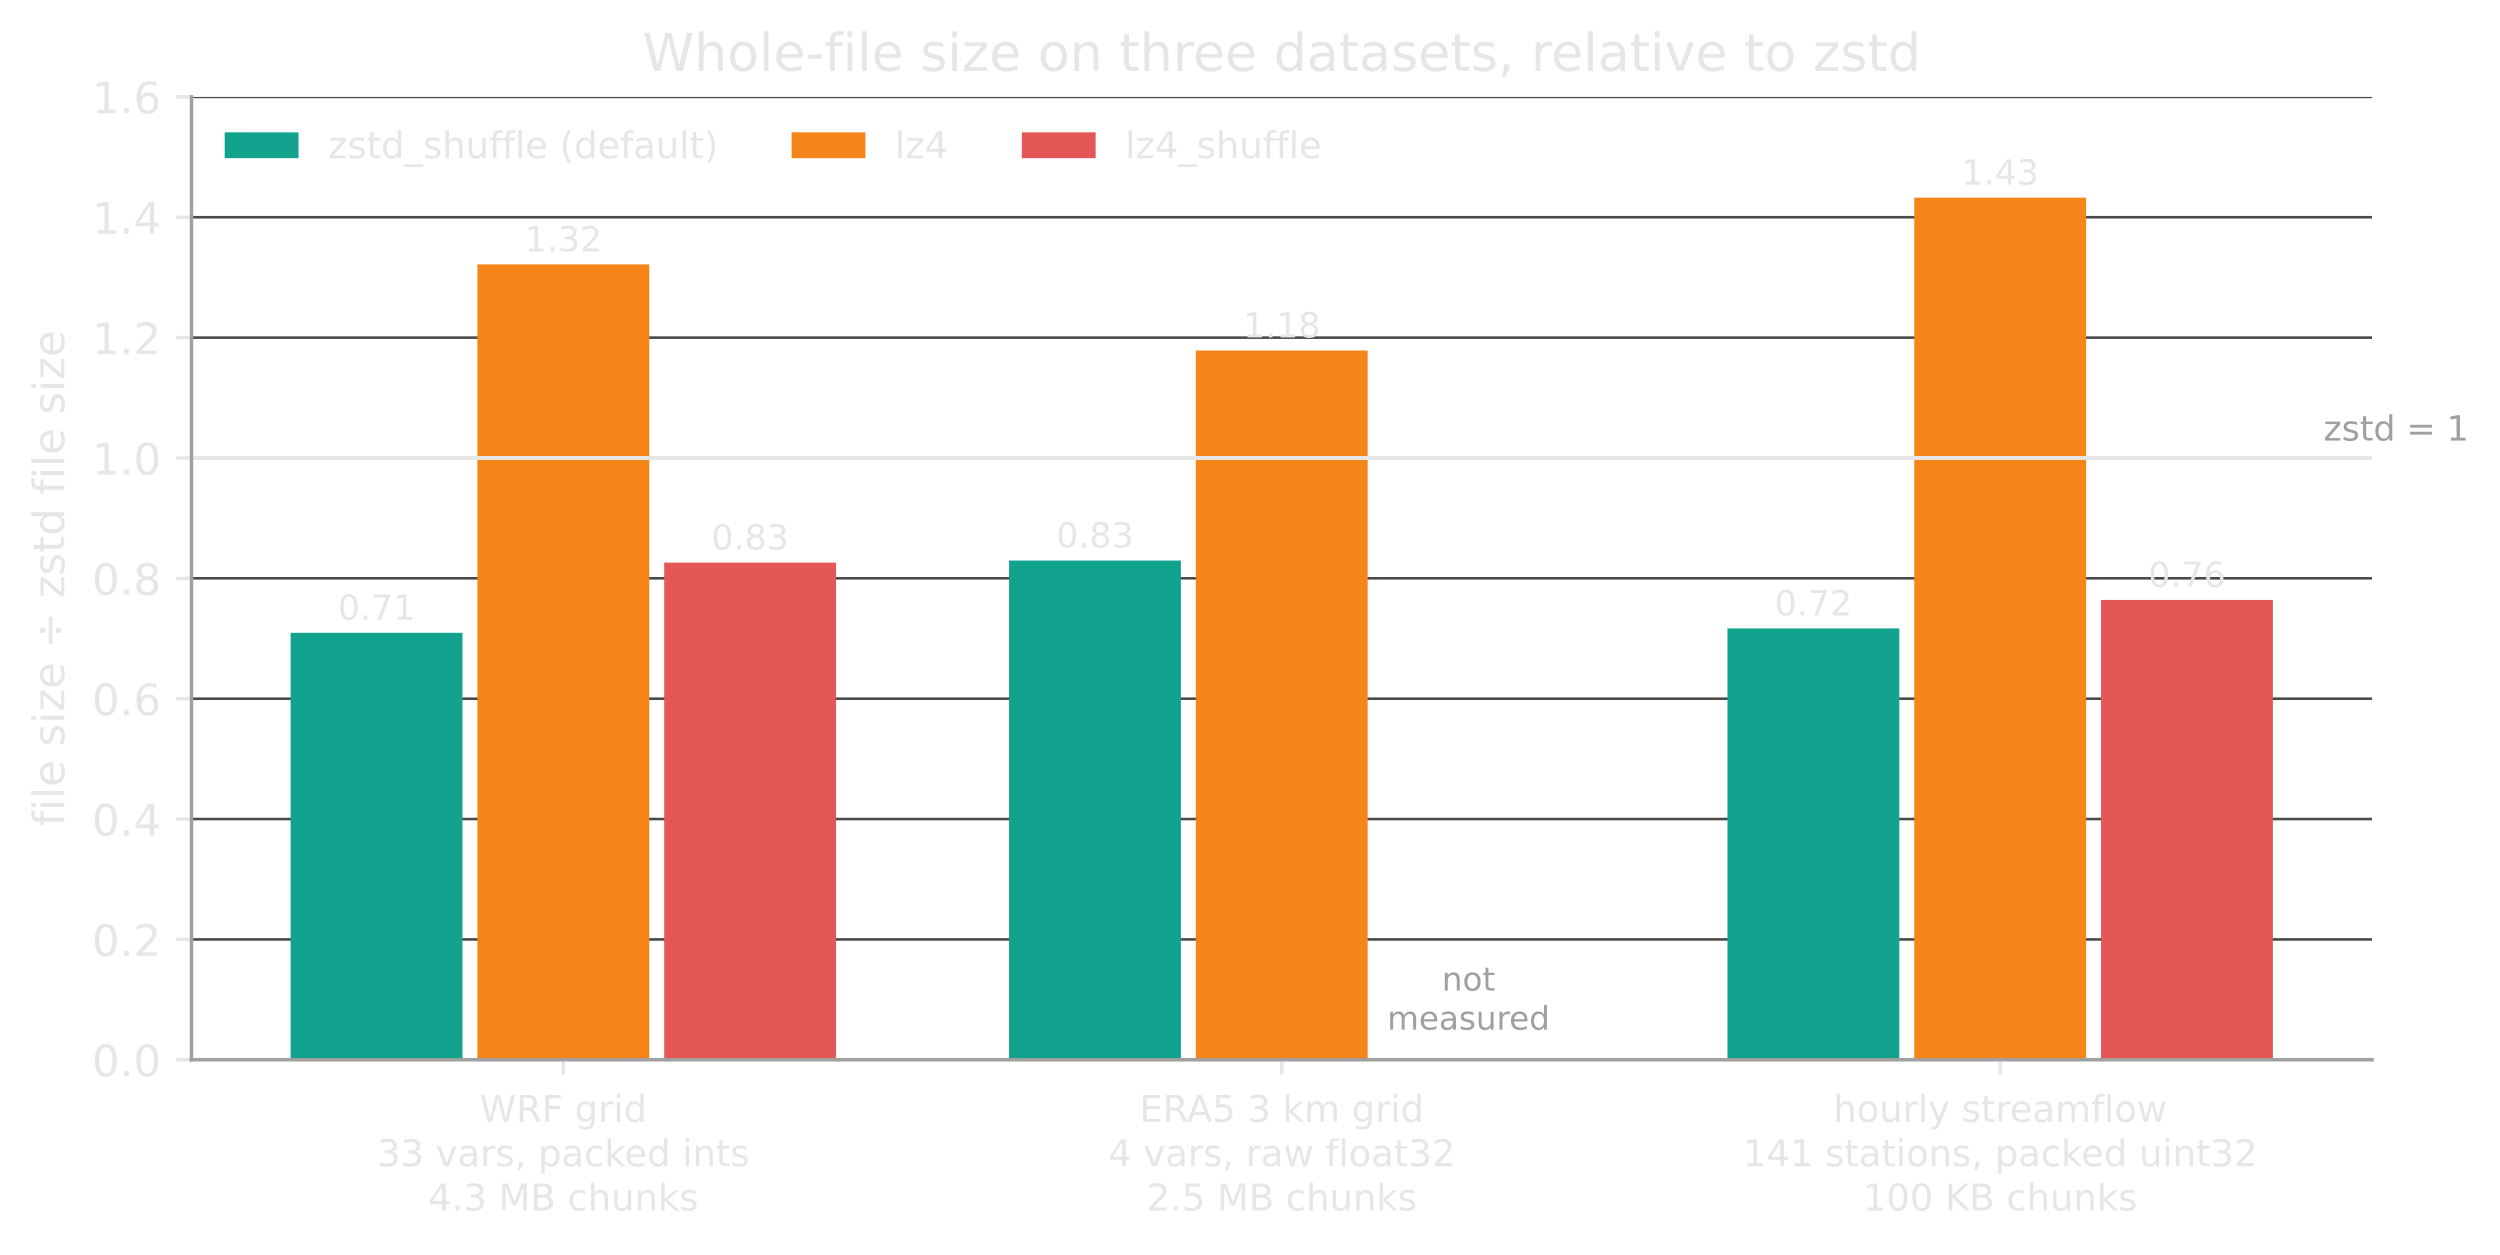
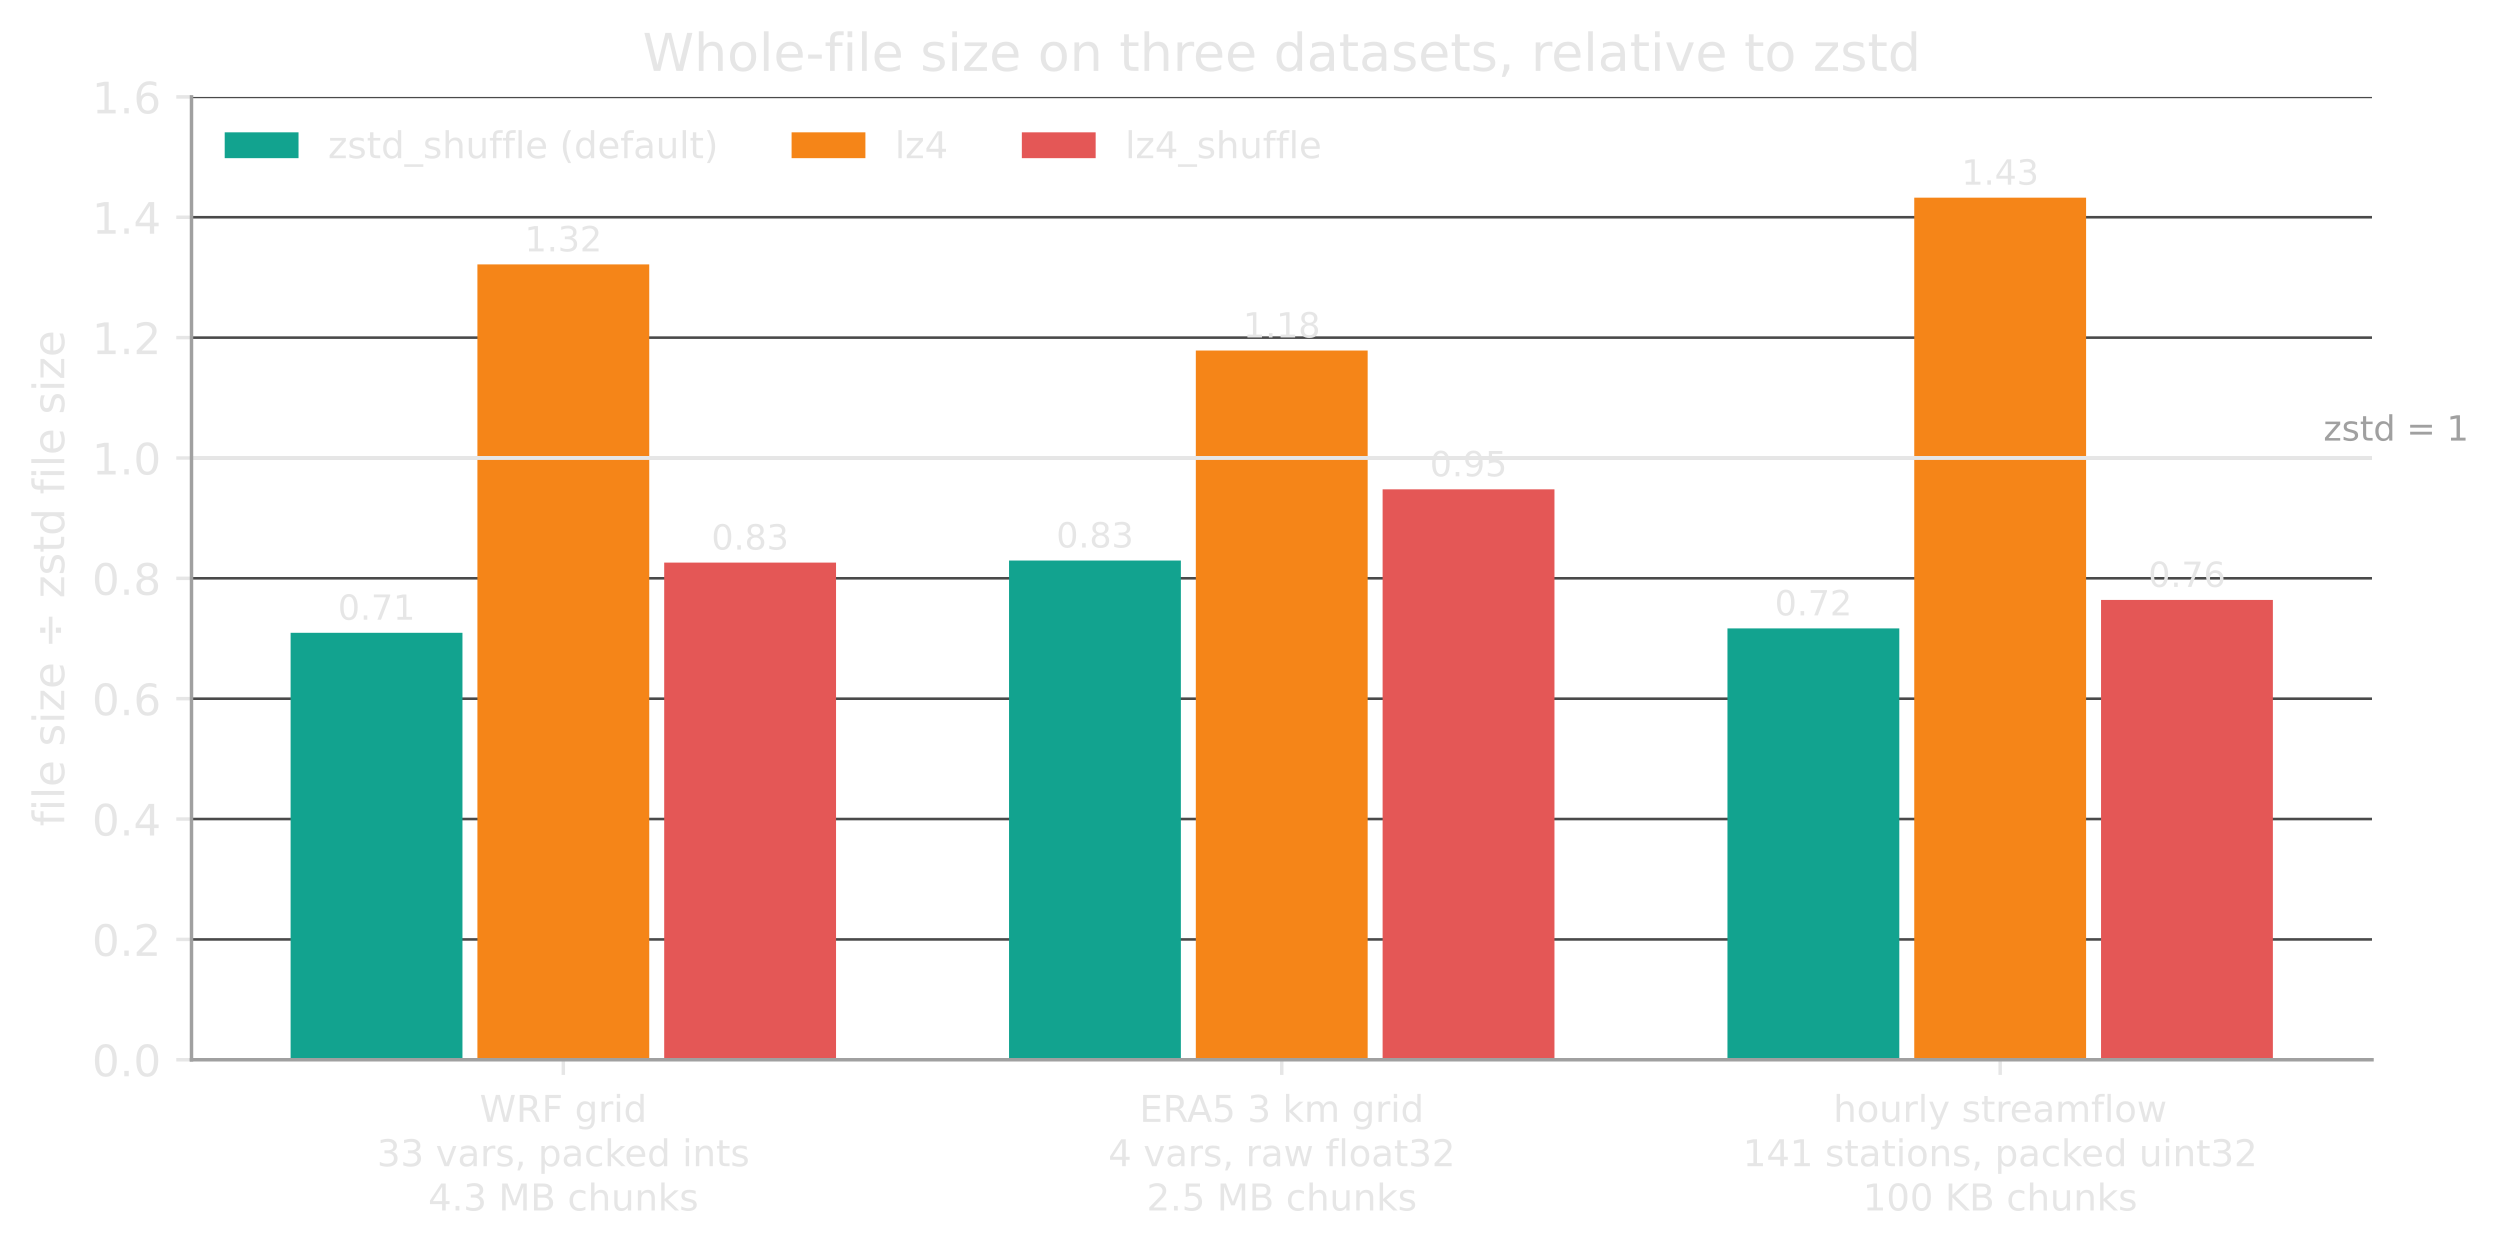
<svg xmlns="http://www.w3.org/2000/svg" xmlns:xlink="http://www.w3.org/1999/xlink" width="575.785pt" height="288.885pt" viewBox="0 0 575.785 288.885" version="1.1">
  <defs>
    <style type="text/css">*{stroke-linejoin: round; stroke-linecap: butt}</style>
  </defs>
  <g id="figure_1">
    <g id="patch_1">
      <path d="M 0 288.885  L 575.785 288.885  L 575.785 0  L 0 0  L 0 288.885  z " style="fill: none" />
    </g>
    <g id="axes_1">
      <g id="patch_2">
        <path d="M 44.104 244.078  L 546.304 244.078  L 546.304 22.318  L 44.104 22.318  L 44.104 244.078  z " style="fill: none" />
      </g>
      <g id="matplotlib.axis_1">
        <g id="xtick_1">
          <g id="line2d_1">
            <defs>
              <path id="ma196c9ad1e" d="M 0 0  L 0 3.5  " style="stroke: #e6e6e6; stroke-width: 0.8" />
            </defs>
            <g>
              <use xlink:href="#ma196c9ad1e" x="129.741" y="244.078" style="fill: #e6e6e6; stroke: #e6e6e6; stroke-width: 0.8" />
            </g>
          </g>
          <g id="text_1">
            <text style="font-size: 8.5px; font-family: 'DejaVu Sans', 'Bitstream Vera Sans', 'Computer Modern Sans Serif', 'Lucida Grande', 'Verdana', 'Geneva', 'Lucid', 'Arial', 'Helvetica', 'Avant Garde', sans-serif; fill: #e6e6e6" transform="translate(110.4665 258.3876)">WRF grid</text>
            <text style="font-size: 8.5px; font-family: 'DejaVu Sans', 'Bitstream Vera Sans', 'Computer Modern Sans Serif', 'Lucida Grande', 'Verdana', 'Geneva', 'Lucid', 'Arial', 'Helvetica', 'Avant Garde', sans-serif; fill: #e6e6e6" transform="translate(86.83253 268.59)">33 vars, packed ints</text>
            <text style="font-size: 8.5px; font-family: 'DejaVu Sans', 'Bitstream Vera Sans', 'Computer Modern Sans Serif', 'Lucida Grande', 'Verdana', 'Geneva', 'Lucid', 'Arial', 'Helvetica', 'Avant Garde', sans-serif; fill: #e6e6e6" transform="translate(98.60569 278.7923)">4.3 MB chunks</text>
          </g>
        </g>
        <g id="xtick_2">
          <g id="line2d_2">
            <g>
              <use xlink:href="#ma196c9ad1e" x="295.204" y="244.078" style="fill: #e6e6e6; stroke: #e6e6e6; stroke-width: 0.8" />
            </g>
          </g>
          <g id="text_2">
            <text style="font-size: 8.5px; font-family: 'DejaVu Sans', 'Bitstream Vera Sans', 'Computer Modern Sans Serif', 'Lucida Grande', 'Verdana', 'Geneva', 'Lucid', 'Arial', 'Helvetica', 'Avant Garde', sans-serif; fill: #e6e6e6" transform="translate(262.445 258.3876)">ERA5 3 km grid</text>
            <text style="font-size: 8.5px; font-family: 'DejaVu Sans', 'Bitstream Vera Sans', 'Computer Modern Sans Serif', 'Lucida Grande', 'Verdana', 'Geneva', 'Lucid', 'Arial', 'Helvetica', 'Avant Garde', sans-serif; fill: #e6e6e6" transform="translate(255.2327 268.59)">4 vars, raw float32</text>
            <text style="font-size: 8.5px; font-family: 'DejaVu Sans', 'Bitstream Vera Sans', 'Computer Modern Sans Serif', 'Lucida Grande', 'Verdana', 'Geneva', 'Lucid', 'Arial', 'Helvetica', 'Avant Garde', sans-serif; fill: #e6e6e6" transform="translate(264.0687 278.7923)">2.5 MB chunks</text>
          </g>
        </g>
        <g id="xtick_3">
          <g id="line2d_3">
            <g>
              <use xlink:href="#ma196c9ad1e" x="460.667" y="244.078" style="fill: #e6e6e6; stroke: #e6e6e6; stroke-width: 0.8" />
            </g>
          </g>
          <g id="text_3">
            <text style="font-size: 8.5px; font-family: 'DejaVu Sans', 'Bitstream Vera Sans', 'Computer Modern Sans Serif', 'Lucida Grande', 'Verdana', 'Geneva', 'Lucid', 'Arial', 'Helvetica', 'Avant Garde', sans-serif; fill: #e6e6e6" transform="translate(422.2396 258.3876)">hourly streamflow</text>
            <text style="font-size: 8.5px; font-family: 'DejaVu Sans', 'Bitstream Vera Sans', 'Computer Modern Sans Serif', 'Lucida Grande', 'Verdana', 'Geneva', 'Lucid', 'Arial', 'Helvetica', 'Avant Garde', sans-serif; fill: #e6e6e6" transform="translate(401.4086 268.59)">141 stations, packed uint32</text>
            <text style="font-size: 8.5px; font-family: 'DejaVu Sans', 'Bitstream Vera Sans', 'Computer Modern Sans Serif', 'Lucida Grande', 'Verdana', 'Geneva', 'Lucid', 'Arial', 'Helvetica', 'Avant Garde', sans-serif; fill: #e6e6e6" transform="translate(429.0582 278.7923)">100 KB chunks</text>
          </g>
        </g>
      </g>
      <g id="matplotlib.axis_2">
        <g id="ytick_1">
          <g id="line2d_4">
            <path d="M 44.104 244.078  L 546.304 244.078  " clip-path="url(#p58e7b5307c)" style="fill: none; stroke: #4a4a4a; stroke-width: 0.6; stroke-linecap: square" />
          </g>
          <g id="line2d_5">
            <defs>
              <path id="m593b04b522" d="M 0 0  L -3.5 0  " style="stroke: #e6e6e6; stroke-width: 0.8" />
            </defs>
            <g>
              <use xlink:href="#m593b04b522" x="44.104" y="244.078" style="fill: #e6e6e6; stroke: #e6e6e6; stroke-width: 0.8" />
            </g>
          </g>
          <g id="text_4">
            <text style="font-size: 10px; font-family: 'DejaVu Sans', 'Bitstream Vera Sans', 'Computer Modern Sans Serif', 'Lucida Grande', 'Verdana', 'Geneva', 'Lucid', 'Arial', 'Helvetica', 'Avant Garde', sans-serif; text-anchor: end; fill: #e6e6e6" x="37.104" y="247.877" transform="rotate(-0 37.10391 247.877)">0.0</text>
          </g>
        </g>
        <g id="ytick_2">
          <g id="line2d_6">
            <path d="M 44.104 216.358  L 546.304 216.358  " clip-path="url(#p58e7b5307c)" style="fill: none; stroke: #4a4a4a; stroke-width: 0.6; stroke-linecap: square" />
          </g>
          <g id="line2d_7">
            <g>
              <use xlink:href="#m593b04b522" x="44.104" y="216.358" style="fill: #e6e6e6; stroke: #e6e6e6; stroke-width: 0.8" />
            </g>
          </g>
          <g id="text_5">
            <text style="font-size: 10px; font-family: 'DejaVu Sans', 'Bitstream Vera Sans', 'Computer Modern Sans Serif', 'Lucida Grande', 'Verdana', 'Geneva', 'Lucid', 'Arial', 'Helvetica', 'Avant Garde', sans-serif; text-anchor: end; fill: #e6e6e6" x="37.104" y="220.157" transform="rotate(-0 37.10391 220.157)">0.2</text>
          </g>
        </g>
        <g id="ytick_3">
          <g id="line2d_8">
            <path d="M 44.104 188.638  L 546.304 188.638  " clip-path="url(#p58e7b5307c)" style="fill: none; stroke: #4a4a4a; stroke-width: 0.6; stroke-linecap: square" />
          </g>
          <g id="line2d_9">
            <g>
              <use xlink:href="#m593b04b522" x="44.104" y="188.638" style="fill: #e6e6e6; stroke: #e6e6e6; stroke-width: 0.8" />
            </g>
          </g>
          <g id="text_6">
            <text style="font-size: 10px; font-family: 'DejaVu Sans', 'Bitstream Vera Sans', 'Computer Modern Sans Serif', 'Lucida Grande', 'Verdana', 'Geneva', 'Lucid', 'Arial', 'Helvetica', 'Avant Garde', sans-serif; text-anchor: end; fill: #e6e6e6" x="37.104" y="192.437" transform="rotate(-0 37.10391 192.437)">0.4</text>
          </g>
        </g>
        <g id="ytick_4">
          <g id="line2d_10">
            <path d="M 44.104 160.918  L 546.304 160.918  " clip-path="url(#p58e7b5307c)" style="fill: none; stroke: #4a4a4a; stroke-width: 0.6; stroke-linecap: square" />
          </g>
          <g id="line2d_11">
            <g>
              <use xlink:href="#m593b04b522" x="44.104" y="160.918" style="fill: #e6e6e6; stroke: #e6e6e6; stroke-width: 0.8" />
            </g>
          </g>
          <g id="text_7">
            <text style="font-size: 10px; font-family: 'DejaVu Sans', 'Bitstream Vera Sans', 'Computer Modern Sans Serif', 'Lucida Grande', 'Verdana', 'Geneva', 'Lucid', 'Arial', 'Helvetica', 'Avant Garde', sans-serif; text-anchor: end; fill: #e6e6e6" x="37.104" y="164.717" transform="rotate(-0 37.10391 164.717)">0.6</text>
          </g>
        </g>
        <g id="ytick_5">
          <g id="line2d_12">
            <path d="M 44.104 133.198  L 546.304 133.198  " clip-path="url(#p58e7b5307c)" style="fill: none; stroke: #4a4a4a; stroke-width: 0.6; stroke-linecap: square" />
          </g>
          <g id="line2d_13">
            <g>
              <use xlink:href="#m593b04b522" x="44.104" y="133.198" style="fill: #e6e6e6; stroke: #e6e6e6; stroke-width: 0.8" />
            </g>
          </g>
          <g id="text_8">
            <text style="font-size: 10px; font-family: 'DejaVu Sans', 'Bitstream Vera Sans', 'Computer Modern Sans Serif', 'Lucida Grande', 'Verdana', 'Geneva', 'Lucid', 'Arial', 'Helvetica', 'Avant Garde', sans-serif; text-anchor: end; fill: #e6e6e6" x="37.104" y="136.997" transform="rotate(-0 37.10391 136.997)">0.8</text>
          </g>
        </g>
        <g id="ytick_6">
          <g id="line2d_14">
            <path d="M 44.104 105.478  L 546.304 105.478  " clip-path="url(#p58e7b5307c)" style="fill: none; stroke: #4a4a4a; stroke-width: 0.6; stroke-linecap: square" />
          </g>
          <g id="line2d_15">
            <g>
              <use xlink:href="#m593b04b522" x="44.104" y="105.478" style="fill: #e6e6e6; stroke: #e6e6e6; stroke-width: 0.8" />
            </g>
          </g>
          <g id="text_9">
            <text style="font-size: 10px; font-family: 'DejaVu Sans', 'Bitstream Vera Sans', 'Computer Modern Sans Serif', 'Lucida Grande', 'Verdana', 'Geneva', 'Lucid', 'Arial', 'Helvetica', 'Avant Garde', sans-serif; text-anchor: end; fill: #e6e6e6" x="37.104" y="109.277" transform="rotate(-0 37.10391 109.277)">1.0</text>
          </g>
        </g>
        <g id="ytick_7">
          <g id="line2d_16">
            <path d="M 44.104 77.758  L 546.304 77.758  " clip-path="url(#p58e7b5307c)" style="fill: none; stroke: #4a4a4a; stroke-width: 0.6; stroke-linecap: square" />
          </g>
          <g id="line2d_17">
            <g>
              <use xlink:href="#m593b04b522" x="44.104" y="77.758" style="fill: #e6e6e6; stroke: #e6e6e6; stroke-width: 0.8" />
            </g>
          </g>
          <g id="text_10">
            <text style="font-size: 10px; font-family: 'DejaVu Sans', 'Bitstream Vera Sans', 'Computer Modern Sans Serif', 'Lucida Grande', 'Verdana', 'Geneva', 'Lucid', 'Arial', 'Helvetica', 'Avant Garde', sans-serif; text-anchor: end; fill: #e6e6e6" x="37.104" y="81.557" transform="rotate(-0 37.10391 81.55695)">1.2</text>
          </g>
        </g>
        <g id="ytick_8">
          <g id="line2d_18">
            <path d="M 44.104 50.038  L 546.304 50.038  " clip-path="url(#p58e7b5307c)" style="fill: none; stroke: #4a4a4a; stroke-width: 0.6; stroke-linecap: square" />
          </g>
          <g id="line2d_19">
            <g>
              <use xlink:href="#m593b04b522" x="44.104" y="50.038" style="fill: #e6e6e6; stroke: #e6e6e6; stroke-width: 0.8" />
            </g>
          </g>
          <g id="text_11">
            <text style="font-size: 10px; font-family: 'DejaVu Sans', 'Bitstream Vera Sans', 'Computer Modern Sans Serif', 'Lucida Grande', 'Verdana', 'Geneva', 'Lucid', 'Arial', 'Helvetica', 'Avant Garde', sans-serif; text-anchor: end; fill: #e6e6e6" x="37.104" y="53.837" transform="rotate(-0 37.10391 53.83695)">1.4</text>
          </g>
        </g>
        <g id="ytick_9">
          <g id="line2d_20">
            <path d="M 44.104 22.318  L 546.304 22.318  " clip-path="url(#p58e7b5307c)" style="fill: none; stroke: #4a4a4a; stroke-width: 0.6; stroke-linecap: square" />
          </g>
          <g id="line2d_21">
            <g>
              <use xlink:href="#m593b04b522" x="44.104" y="22.318" style="fill: #e6e6e6; stroke: #e6e6e6; stroke-width: 0.8" />
            </g>
          </g>
          <g id="text_12">
            <text style="font-size: 10px; font-family: 'DejaVu Sans', 'Bitstream Vera Sans', 'Computer Modern Sans Serif', 'Lucida Grande', 'Verdana', 'Geneva', 'Lucid', 'Arial', 'Helvetica', 'Avant Garde', sans-serif; text-anchor: end; fill: #e6e6e6" x="37.104" y="26.117" transform="rotate(-0 37.10391 26.11695)">1.6</text>
          </g>
        </g>
        <g id="text_13">
          <text style="font-size: 10px; font-family: 'DejaVu Sans', 'Bitstream Vera Sans', 'Computer Modern Sans Serif', 'Lucida Grande', 'Verdana', 'Geneva', 'Lucid', 'Arial', 'Helvetica', 'Avant Garde', sans-serif; text-anchor: middle; fill: #e6e6e6" x="14.798" y="133.198" transform="rotate(-90 14.79844 133.1981)">file size ÷ zstd file size</text>
        </g>
      </g>
      <g id="patch_3">
        <path d="M 66.931 244.078  L 106.51 244.078  L 106.51 145.74  L 66.931 145.74  z " clip-path="url(#p58e7b5307c)" style="fill: #12a38f" />
      </g>
      <g id="patch_4">
        <path d="M 109.952 244.078  L 149.53 244.078  L 149.53 60.893  L 109.952 60.893  z " clip-path="url(#p58e7b5307c)" style="fill: #f58518" />
      </g>
      <g id="patch_5">
        <path d="M 152.972 244.078  L 192.551 244.078  L 192.551 129.575  L 152.972 129.575  z " clip-path="url(#p58e7b5307c)" style="fill: #e45756" />
      </g>
      <g id="patch_6">
        <path d="M 232.394 244.078  L 271.973 244.078  L 271.973 129.096  L 232.394 129.096  z " clip-path="url(#p58e7b5307c)" style="fill: #12a38f" />
      </g>
      <g id="patch_7">
        <path d="M 275.415 244.078  L 314.993 244.078  L 314.993 80.729  L 275.415 80.729  z " clip-path="url(#p58e7b5307c)" style="fill: #f58518" />
      </g>
      <g id="patch_8">
+         <path d="M 318.435 244.078  L 358.014 244.078  L 358.014 112.703  L 318.435 112.703  z " clip-path="url(#p58e7b5307c)" style="fill: #e45756" />
+       </g>
+       <g id="patch_9">
        <path d="M 397.857 244.078  L 437.436 244.078  L 437.436 144.73  L 397.857 144.73  z " clip-path="url(#p58e7b5307c)" style="fill: #12a38f" />
      </g>
-       <g id="patch_9">
+       <g id="patch_10">
        <path d="M 440.878 244.078  L 480.456 244.078  L 480.456 45.528  L 440.878 45.528  z " clip-path="url(#p58e7b5307c)" style="fill: #f58518" />
      </g>
-       <g id="patch_10">
+       <g id="patch_11">
        <path d="M 483.898 244.078  L 523.477 244.078  L 523.477 138.18  L 483.898 138.18  z " clip-path="url(#p58e7b5307c)" style="fill: #e45756" />
      </g>
      <g id="line2d_22">
        <path d="M 44.104 105.478  L 546.304 105.478  " clip-path="url(#p58e7b5307c)" style="fill: none; stroke: #e6e6e6; stroke-width: 0.9; stroke-linecap: square" />
      </g>
-       <g id="patch_11">
+       <g id="patch_12">
        <path d="M 44.104 244.078  L 44.104 22.318  " style="fill: none; stroke: #a0a0a0; stroke-width: 0.8; stroke-linejoin: miter; stroke-linecap: square" />
      </g>
-       <g id="patch_12">
+       <g id="patch_13">
        <path d="M 44.104 244.078  L 546.304 244.078  " style="fill: none; stroke: #a0a0a0; stroke-width: 0.8; stroke-linejoin: miter; stroke-linecap: square" />
      </g>
      <g id="text_14">
        <text style="font-size: 8px; font-family: 'DejaVu Sans', 'Bitstream Vera Sans', 'Computer Modern Sans Serif', 'Lucida Grande', 'Verdana', 'Geneva', 'Lucid', 'Arial', 'Helvetica', 'Avant Garde', sans-serif; text-anchor: middle; fill: #e6e6e6" x="86.721" y="142.74" transform="rotate(-0 86.72055 142.7399)">0.71</text>
      </g>
      <g id="text_15">
        <text style="font-size: 8px; font-family: 'DejaVu Sans', 'Bitstream Vera Sans', 'Computer Modern Sans Serif', 'Lucida Grande', 'Verdana', 'Geneva', 'Lucid', 'Arial', 'Helvetica', 'Avant Garde', sans-serif; text-anchor: middle; fill: #e6e6e6" x="129.741" y="57.893" transform="rotate(-0 129.7409 57.89262)">1.32</text>
      </g>
      <g id="text_16">
        <text style="font-size: 8px; font-family: 'DejaVu Sans', 'Bitstream Vera Sans', 'Computer Modern Sans Serif', 'Lucida Grande', 'Verdana', 'Geneva', 'Lucid', 'Arial', 'Helvetica', 'Avant Garde', sans-serif; text-anchor: middle; fill: #e6e6e6" x="172.761" y="126.575" transform="rotate(-0 172.7613 126.5745)">0.83</text>
      </g>
      <g id="text_17">
        <text style="font-size: 8px; font-family: 'DejaVu Sans', 'Bitstream Vera Sans', 'Computer Modern Sans Serif', 'Lucida Grande', 'Verdana', 'Geneva', 'Lucid', 'Arial', 'Helvetica', 'Avant Garde', sans-serif; text-anchor: middle; fill: #e6e6e6" x="252.184" y="126.096" transform="rotate(-0 252.1835 126.0957)">0.83</text>
      </g>
      <g id="text_18">
        <text style="font-size: 8px; font-family: 'DejaVu Sans', 'Bitstream Vera Sans', 'Computer Modern Sans Serif', 'Lucida Grande', 'Verdana', 'Geneva', 'Lucid', 'Arial', 'Helvetica', 'Avant Garde', sans-serif; text-anchor: middle; fill: #e6e6e6" x="295.204" y="77.729" transform="rotate(-0 295.2039 77.72919)">1.18</text>
      </g>
      <g id="text_19">
-         <text style="font-size: 7.5px; font-family: 'DejaVu Sans', 'Bitstream Vera Sans', 'Computer Modern Sans Serif', 'Lucida Grande', 'Verdana', 'Geneva', 'Lucid', 'Arial', 'Helvetica', 'Avant Garde', sans-serif; fill: #a0a0a0" transform="translate(332.0831 228.1461)">not</text>
-         <text style="font-size: 7.5px; font-family: 'DejaVu Sans', 'Bitstream Vera Sans', 'Computer Modern Sans Serif', 'Lucida Grande', 'Verdana', 'Geneva', 'Lucid', 'Arial', 'Helvetica', 'Avant Garde', sans-serif; fill: #a0a0a0" transform="translate(319.4889 237.1481)">measured</text>
+         <text style="font-size: 8px; font-family: 'DejaVu Sans', 'Bitstream Vera Sans', 'Computer Modern Sans Serif', 'Lucida Grande', 'Verdana', 'Geneva', 'Lucid', 'Arial', 'Helvetica', 'Avant Garde', sans-serif; text-anchor: middle; fill: #e6e6e6" x="338.224" y="109.703" transform="rotate(-0 338.2243 109.7026)">0.95</text>
      </g>
      <g id="text_20">
        <text style="font-size: 8px; font-family: 'DejaVu Sans', 'Bitstream Vera Sans', 'Computer Modern Sans Serif', 'Lucida Grande', 'Verdana', 'Geneva', 'Lucid', 'Arial', 'Helvetica', 'Avant Garde', sans-serif; text-anchor: middle; fill: #e6e6e6" x="417.647" y="141.73" transform="rotate(-0 417.6465 141.7296)">0.72</text>
      </g>
      <g id="text_21">
        <text style="font-size: 8px; font-family: 'DejaVu Sans', 'Bitstream Vera Sans', 'Computer Modern Sans Serif', 'Lucida Grande', 'Verdana', 'Geneva', 'Lucid', 'Arial', 'Helvetica', 'Avant Garde', sans-serif; text-anchor: middle; fill: #e6e6e6" x="460.667" y="42.528" transform="rotate(-0 460.6669 42.52792)">1.43</text>
      </g>
      <g id="text_22">
        <text style="font-size: 8px; font-family: 'DejaVu Sans', 'Bitstream Vera Sans', 'Computer Modern Sans Serif', 'Lucida Grande', 'Verdana', 'Geneva', 'Lucid', 'Arial', 'Helvetica', 'Avant Garde', sans-serif; text-anchor: middle; fill: #e6e6e6" x="503.687" y="135.18" transform="rotate(-0 503.6873 135.1803)">0.76</text>
      </g>
      <g id="text_23">
        <text style="font-size: 8px; font-family: 'DejaVu Sans', 'Bitstream Vera Sans', 'Computer Modern Sans Serif', 'Lucida Grande', 'Verdana', 'Geneva', 'Lucid', 'Arial', 'Helvetica', 'Avant Garde', sans-serif; text-anchor: start; fill: #a0a0a0" x="535.125" y="101.478" transform="rotate(-0 535.1252 101.4781)">zstd = 1</text>
      </g>
      <g id="text_24">
        <text style="font-size: 12px; font-family: 'DejaVu Sans', 'Bitstream Vera Sans', 'Computer Modern Sans Serif', 'Lucida Grande', 'Verdana', 'Geneva', 'Lucid', 'Arial', 'Helvetica', 'Avant Garde', sans-serif; text-anchor: middle; fill: #e6e6e6" x="295.204" y="16.318" transform="rotate(-0 295.2039 16.31812)">Whole-file size on three datasets, relative to zstd</text>
      </g>
      <g id="legend_1">
-         <g id="patch_13">
+         <g id="patch_14">
          <path d="M 51.754 36.427  L 68.754 36.427  L 68.754 30.477  L 51.754 30.477  z " style="fill: #12a38f" />
        </g>
        <g id="text_25">
          <text style="font-size: 8.5px; font-family: 'DejaVu Sans', 'Bitstream Vera Sans', 'Computer Modern Sans Serif', 'Lucida Grande', 'Verdana', 'Geneva', 'Lucid', 'Arial', 'Helvetica', 'Avant Garde', sans-serif; text-anchor: start; fill: #e6e6e6" x="75.554" y="36.427" transform="rotate(-0 75.55391 36.4268)">zstd_shuffle (default)</text>
        </g>
-         <g id="patch_14">
+         <g id="patch_15">
          <path d="M 182.314 36.427  L 199.314 36.427  L 199.314 30.477  L 182.314 30.477  z " style="fill: #f58518" />
        </g>
        <g id="text_26">
          <text style="font-size: 8.5px; font-family: 'DejaVu Sans', 'Bitstream Vera Sans', 'Computer Modern Sans Serif', 'Lucida Grande', 'Verdana', 'Geneva', 'Lucid', 'Arial', 'Helvetica', 'Avant Garde', sans-serif; text-anchor: start; fill: #e6e6e6" x="206.114" y="36.427" transform="rotate(-0 206.1139 36.4268)">lz4</text>
        </g>
-         <g id="patch_15">
+         <g id="patch_16">
          <path d="M 235.345 36.427  L 252.345 36.427  L 252.345 30.477  L 235.345 30.477  z " style="fill: #e45756" />
        </g>
        <g id="text_27">
          <text style="font-size: 8.5px; font-family: 'DejaVu Sans', 'Bitstream Vera Sans', 'Computer Modern Sans Serif', 'Lucida Grande', 'Verdana', 'Geneva', 'Lucid', 'Arial', 'Helvetica', 'Avant Garde', sans-serif; text-anchor: start; fill: #e6e6e6" x="259.145" y="36.427" transform="rotate(-0 259.1446 36.4268)">lz4_shuffle</text>
        </g>
      </g>
    </g>
  </g>
  <defs>
    <clipPath id="p58e7b5307c">
      <rect x="44.104" y="22.318" width="502.2" height="221.76" />
    </clipPath>
  </defs>
</svg>
